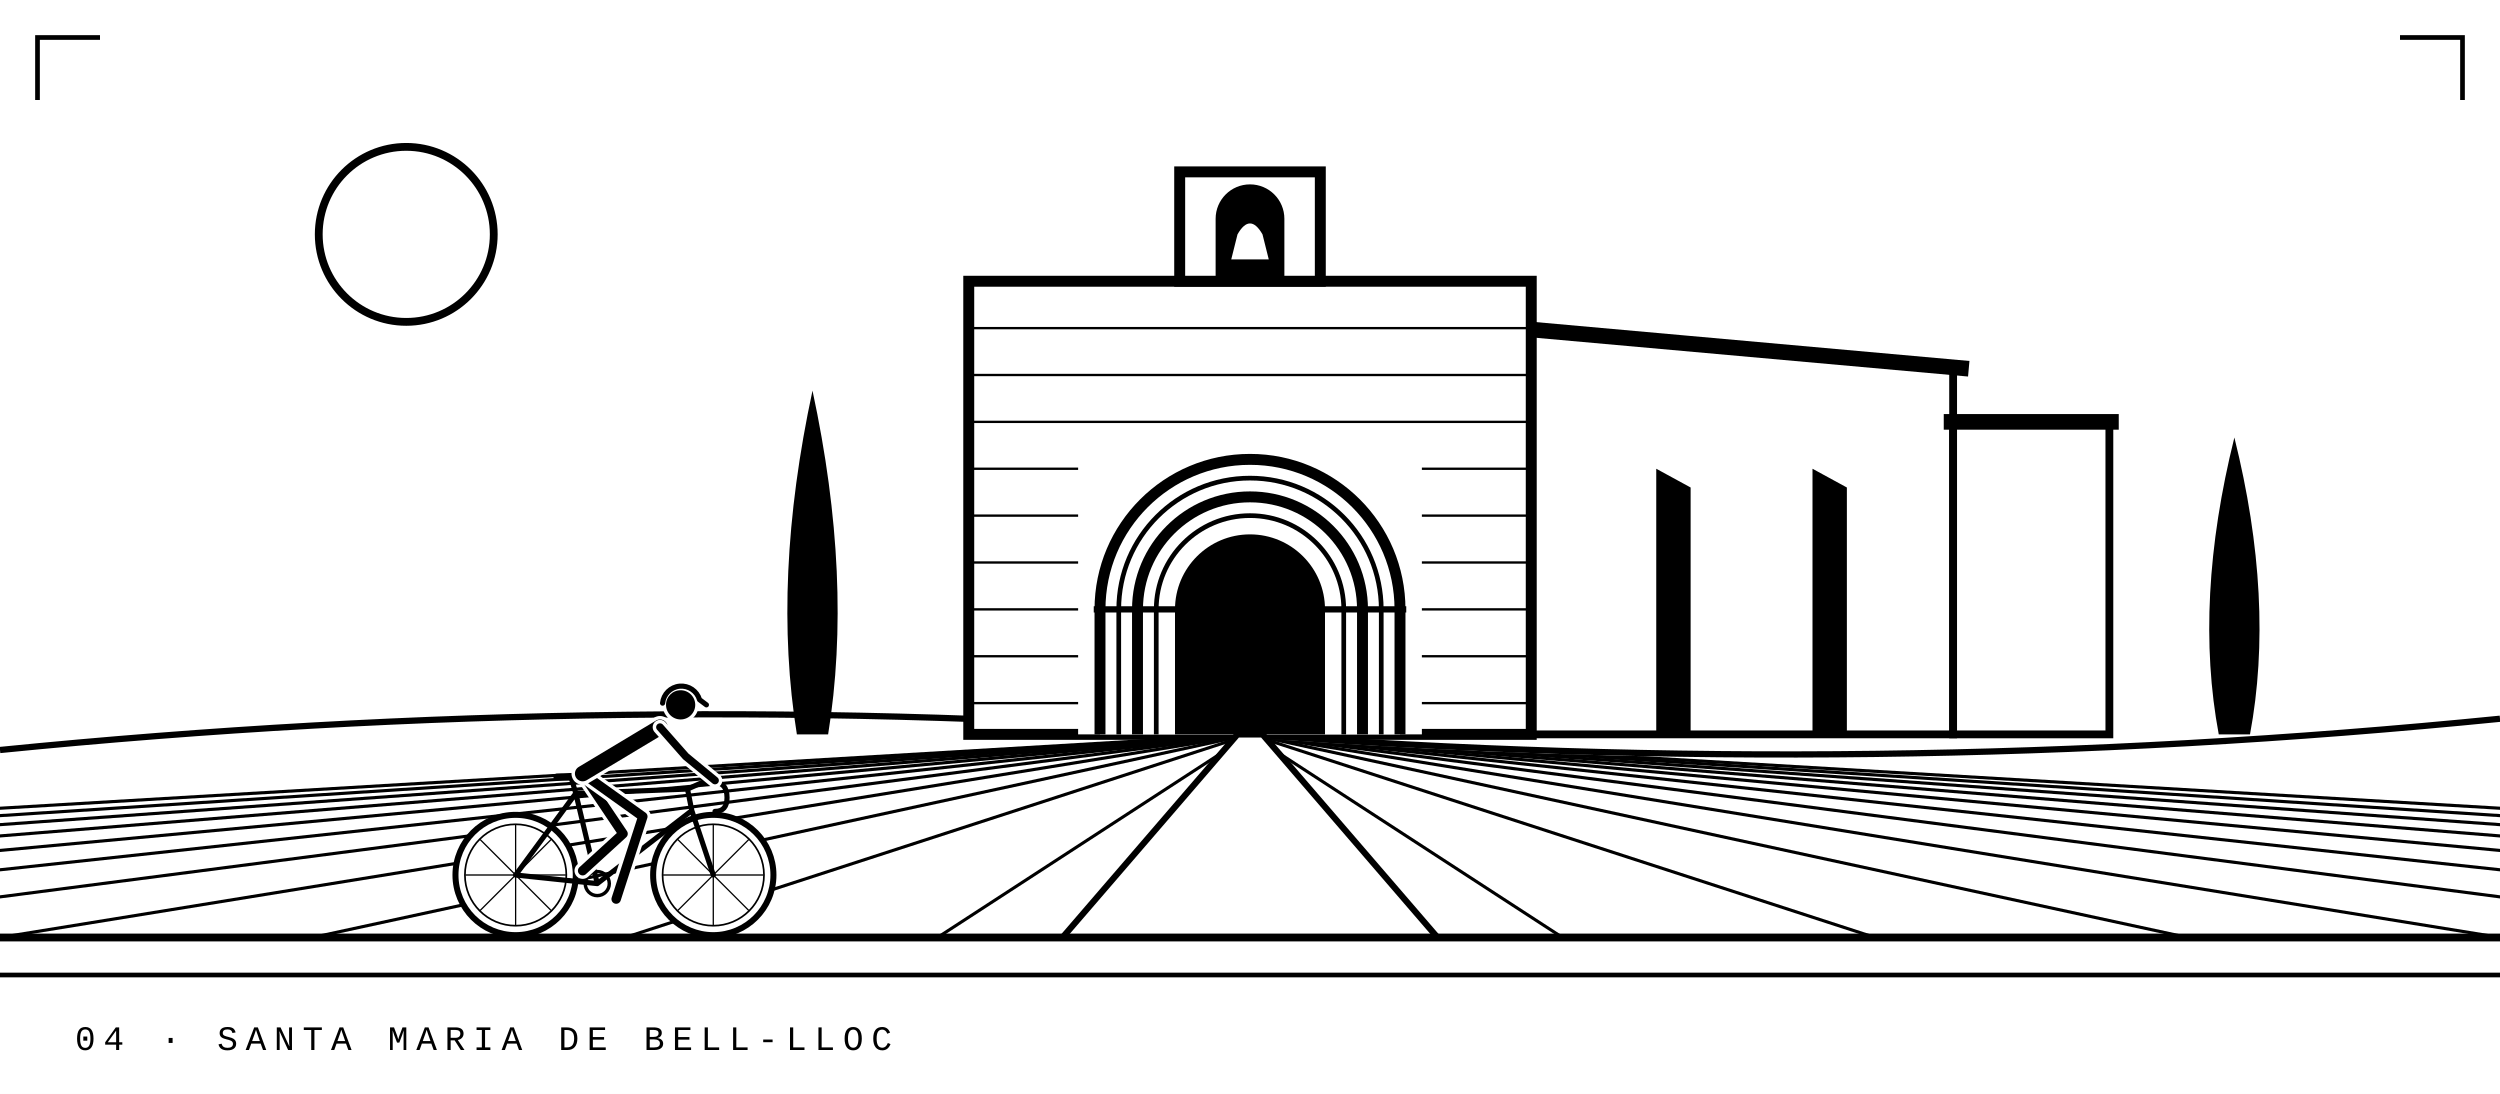
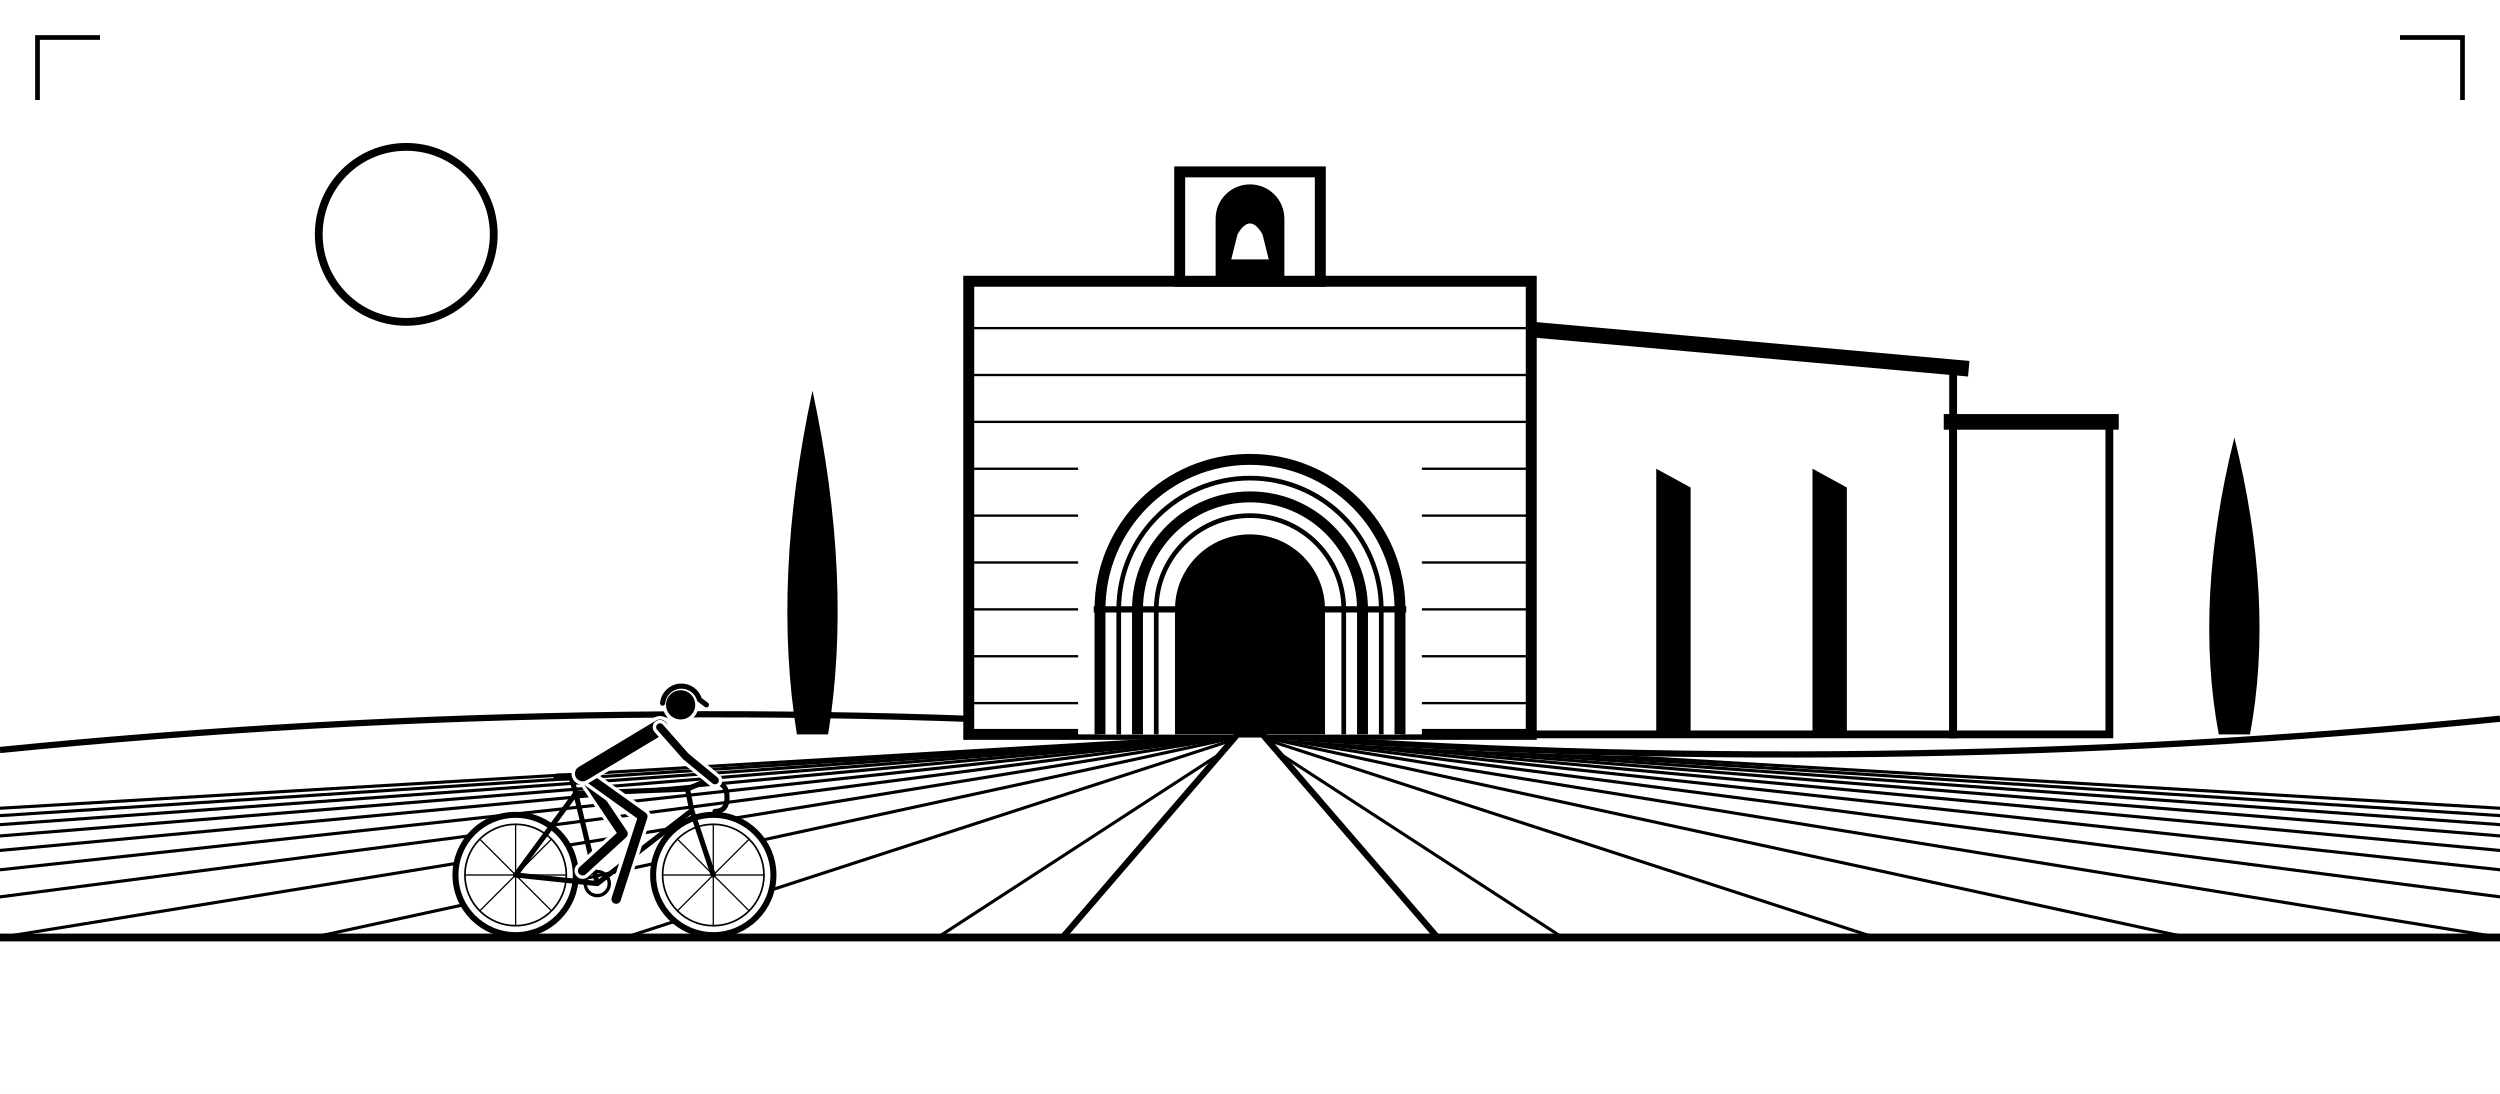
<svg xmlns="http://www.w3.org/2000/svg" viewBox="0 0 1600 700" width="1600" height="700">
  <rect width="1600" height="700" fill="#fff" />
  <circle cx="260" cy="150" r="56" fill="none" stroke="#000" stroke-width="5" />
  <path d="M0 480Q400 440 800 470T1600 460" fill="none" stroke="#000" stroke-width="4" />
  <defs>
    <clipPath id="f">
      <path d="M0 482Q400 442 800 472T1600 462V600H0Z" />
    </clipPath>
  </defs>
  <g clip-path="url(#f)" stroke="#000" stroke-width="2">
    <path d="M800 470L-1400 600" />
    <path d="M800 470L-1200 600" />
    <path d="M800 470L-1000 600" />
    <path d="M800 470L-800 600" />
    <path d="M800 470L-600 600" />
    <path d="M800 470L-400 600" />
    <path d="M800 470L-200 600" />
    <path d="M800 470L0 600" />
    <path d="M800 470L200 600" />
    <path d="M800 470L400 600" />
    <path d="M800 470L600 600" />
    <path d="M800 470L800 600" />
    <path d="M800 470L1000 600" />
    <path d="M800 470L1200 600" />
    <path d="M800 470L1400 600" />
    <path d="M800 470L1600 600" />
    <path d="M800 470L1800 600" />
    <path d="M800 470L2000 600" />
    <path d="M800 470L2200 600" />
    <path d="M800 470L2400 600" />
    <path d="M800 470L2600 600" />
    <path d="M800 470L2800 600" />
    <path d="M800 470L3000 600" />
  </g>
  <path d="M980 210L1250 236V470H980Z" fill="#fff" stroke="#000" stroke-width="5" />
  <path d="M970 210L1260 236" stroke="#000" stroke-width="10" />
  <g fill="#000">
    <path d="M1060 470V300L1082 312V470Z" />
    <path d="M1160 470V300L1182 312V470Z" />
  </g>
  <path d="M1250 270H1350V470H1250Z" fill="#fff" stroke="#000" stroke-width="5" />
  <path d="M1244 270H1356" stroke="#000" stroke-width="10" />
  <rect x="620" y="180" width="360" height="290" fill="#fff" stroke="#000" stroke-width="7" />
  <g stroke="#000" stroke-width="1.5">
    <path d="M620 210H980" />
    <path d="M620 240H980" />
    <path d="M620 270H980" />
    <path d="M620 300H980" />
    <path d="M620 330H980" />
    <path d="M620 360H980" />
    <path d="M620 390H980" />
    <path d="M620 420H980" />
    <path d="M620 450H980" />
  </g>
  <rect x="690" y="290" width="220" height="180" fill="#fff" />
  <path d="M704 470V390A96 96 0 0 1 896 390V470Z" fill="#fff" />
  <path d="M704 470V390A96 96 0 0 1 896 390V470" fill="none" stroke="#000" stroke-width="7" />
  <path d="M716 470V390A84 84 0 0 1 884 390V470" fill="none" stroke="#000" stroke-width="3" />
  <path d="M728 470V390A72 72 0 0 1 872 390V470" fill="none" stroke="#000" stroke-width="7" />
  <path d="M740 470V390A60 60 0 0 1 860 390V470" fill="none" stroke="#000" stroke-width="3" />
  <path d="M752 470V390A48 48 0 0 1 848 390V470Z" fill="#000" />
  <path d="M700 390H900" stroke="#000" stroke-width="4" />
  <path d="M755 180V110H845V180Z" fill="#fff" stroke="#000" stroke-width="7" />
  <path d="M778 180V140A22 22 0 0 1 822 140V180Z" fill="#000" />
  <path d="M792 150Q800 136 808 150L812 166H788Z" fill="#fff" />
  <path d="M520 250Q546 371.0 530 470H510Q494 371.0 520 250Z" fill="#000" />
  <path d="M1430 280Q1456 384.5 1440 470H1420Q1404 384.5 1430 280Z" fill="#000" />
  <path d="M680 600L792 470H808L920 600Z" fill="#fff" stroke="#000" stroke-width="4" />
  <g transform="translate(330 560) scale(0.55)" fill="none" stroke="#000" stroke-linecap="round" stroke-linejoin="round">
    <circle cx="0" cy="0" r="70" fill="#fff" stroke-width="7" />
    <circle cx="0" cy="0" r="59" stroke-width="2" />
    <g stroke-width="1.5">
      <path d="M0 0m0 58l0 -116" />
      <path d="M0 0m58 0l-116 0" />
      <path d="M0 0m41 41l-82 -82" />
      <path d="M0 0m41 -41l-82 82" />
    </g>
    <circle cx="230" cy="0" r="70" fill="#fff" stroke-width="7" />
    <circle cx="230" cy="0" r="59" stroke-width="2" />
    <g stroke-width="1.5">
      <path d="M230 0m0 58l0 -116" />
      <path d="M230 0m58 0l-116 0" />
      <path d="M230 0m41 41l-82 -82" />
      <path d="M230 0m41 -41l-82 82" />
    </g>
    <path d="M0 0L95 10L70 -95L200 -100L205 -75L95 10M0 0L70 -95M205 -75L230 0" stroke-width="6" />
    <path d="M70 -95L65 -112" stroke-width="6" />
    <path d="M48 -114H88" stroke-width="8" />
    <path d="M200 -100L218 -108h12q16 0 16 18q0 16 -14 16" stroke-width="6" />
    <circle cx="95" cy="10" r="14" stroke-width="4" />
    <path d="M78 -118L125 -48L78 -5" stroke="#fff" stroke-width="19" />
    <path d="M78 -118L125 -48L78 -5" stroke-width="11" />
    <path d="M78 -118L148 -68L117 28" stroke="#fff" stroke-width="19" />
    <path d="M78 -118L148 -68L117 28" stroke-width="11" />
    <path d="M78 -118L168 -172" stroke="#fff" stroke-width="26" />
    <path d="M78 -118L168 -172" stroke-width="18" />
    <path d="M168 -172L198 -138L232 -110" stroke="#fff" stroke-width="17" />
    <path d="M168 -172L198 -138L232 -110" stroke-width="9" />
    <circle cx="192" cy="-198" r="19" fill="#000" stroke="#fff" stroke-width="4" />
    <path d="M171 -200A22 22 0 0 1 214 -204L222 -198" stroke-width="6" />
  </g>
  <path d="M0 600H1600" stroke="#000" stroke-width="5" />
  <rect y="624" width="1600" height="76" fill="#fff" />
-   <path d="M0 624H1600" stroke="#000" stroke-width="3" />
-   <g font-family="Courier New,monospace" font-size="22" fill="#000" letter-spacing="5">
-     <text x="48" y="672">04 · SANTA MARIA DE BELL-LLOC</text>
-   </g>
  <path d="M24 64V24H64M1536 24H1576V64" fill="none" stroke="#000" stroke-width="3" />
</svg>
